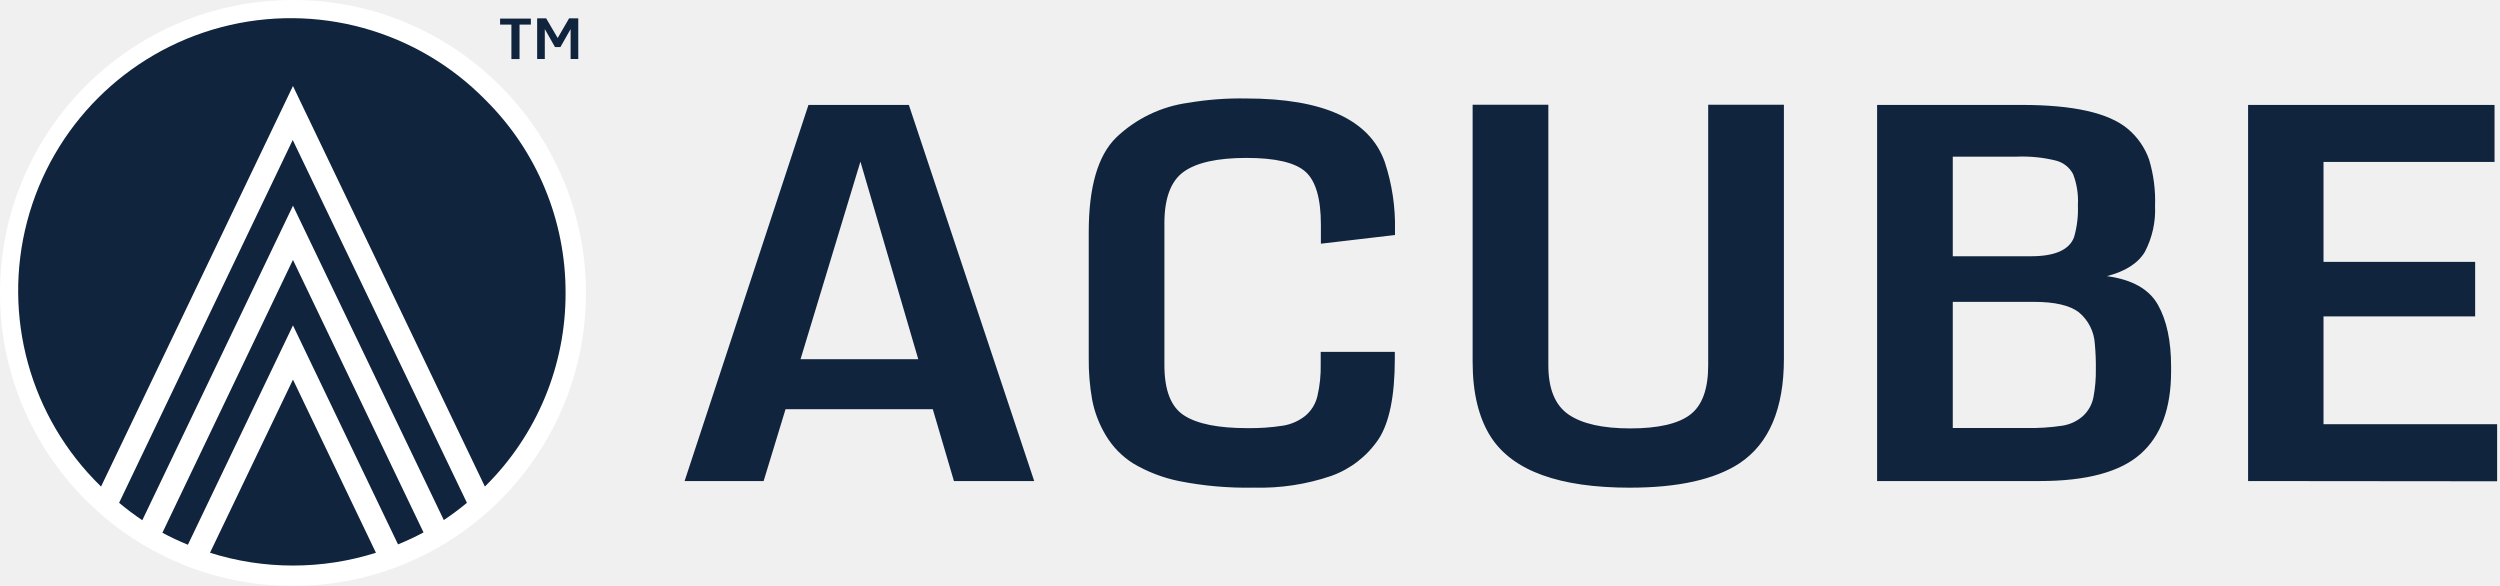
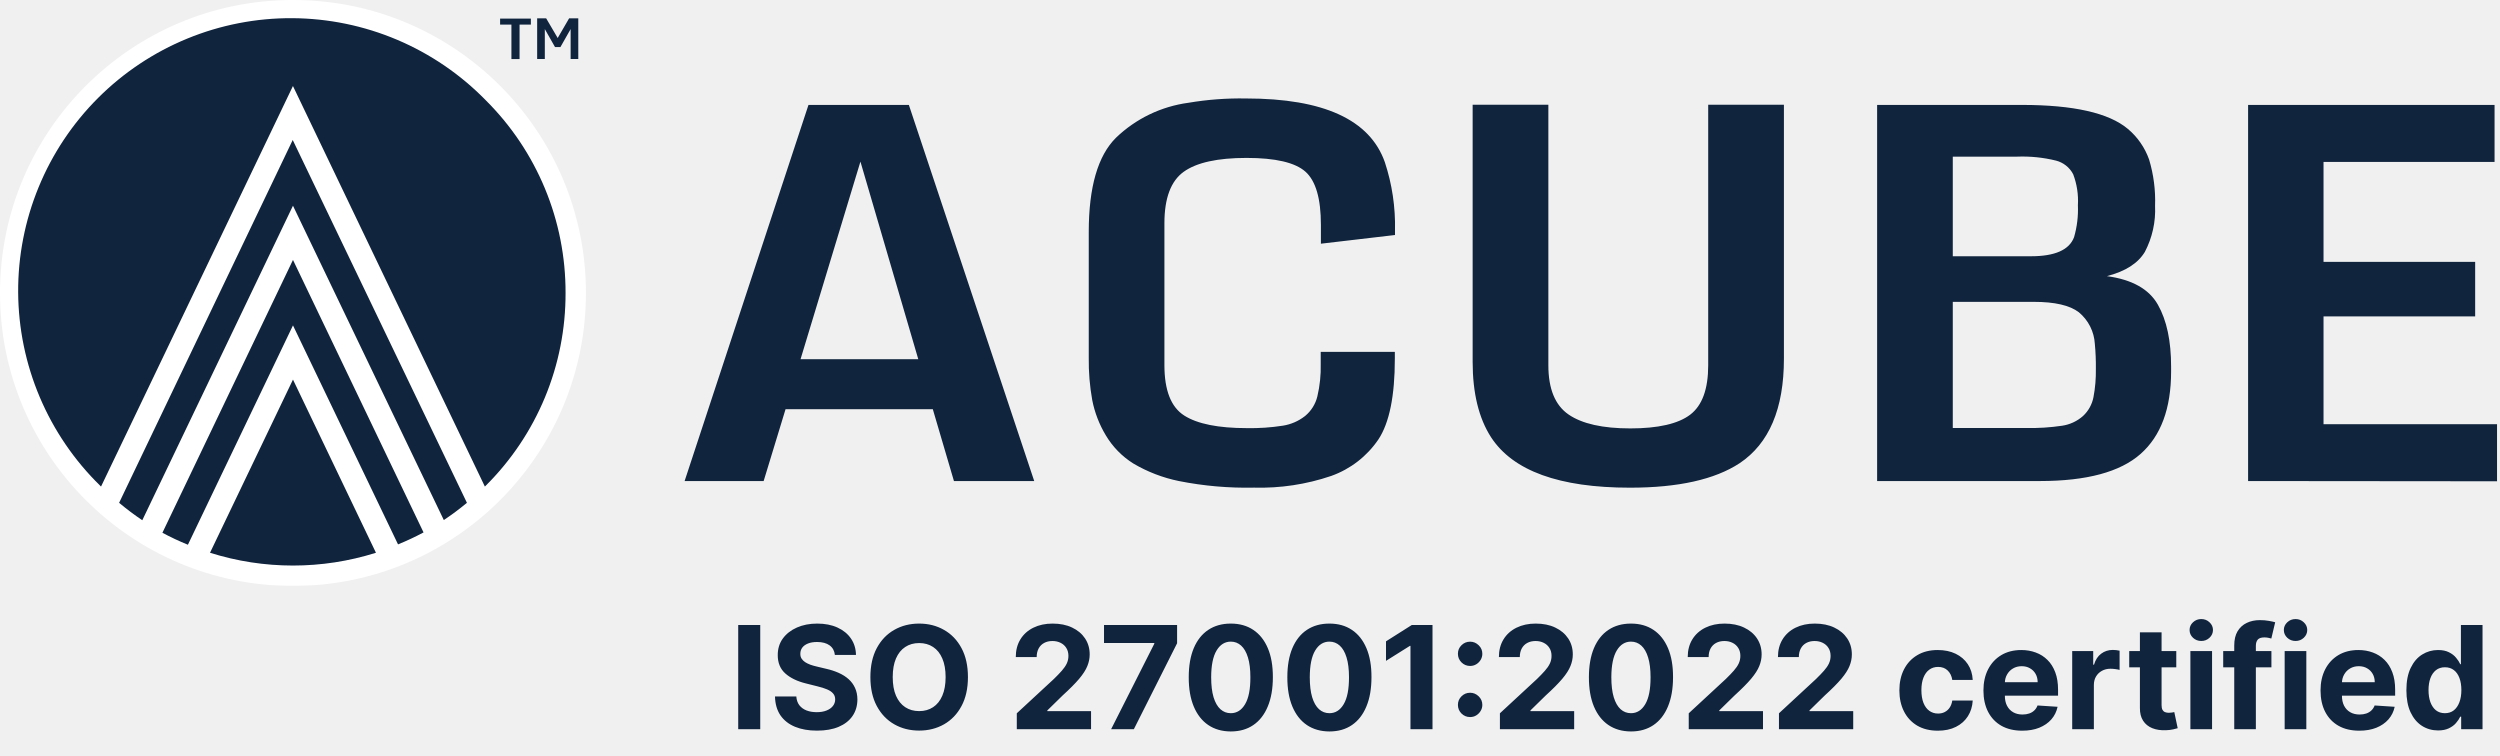
- <svg xmlns="http://www.w3.org/2000/svg" width="192" height="45" fill="none">
-   <g clip-path="url(#a)">
-     <path fill="#fff" d="M22.5 45C34.926 45 45 34.926 45 22.5S34.926 0 22.5 0 0 10.074 0 22.5 10.074 45 22.5 45Z" />
-     <path fill="#10243E" d="M43.436 22.5a20.785 20.785 0 0 1-6.133 14.804l-.064.064-14.74-30.762L7.76 37.368l-.064-.064A20.937 20.937 0 1 1 37.303 7.696 20.785 20.785 0 0 1 43.436 22.5Z" />
-     <path fill="#10243E" d="M35.86 38.616c-.569.472-1.16.914-1.775 1.324L22.5 15.799 10.928 39.954a21.482 21.482 0 0 1-1.78-1.338l13.333-27.865L35.86 38.616Z" />
-     <path fill="#10243E" d="M32.527 40.89c-.637.34-1.29.647-1.959.919L22.5 24.99 14.43 41.836a20.654 20.654 0 0 1-1.958-.92L22.5 19.963l10.027 20.927Z" />
-     <path fill="#10243E" d="M28.872 42.452a21.149 21.149 0 0 1-12.744 0l6.372-13.3 6.372 13.3ZM39.276 4.535V1.887h-.869v-.46h2.363v.46h-.869v2.648h-.625ZM41.253 4.533V1.406h.69l.887 1.513.878-1.513h.703v3.127h-.588v-2.3l-.782 1.38h-.418l-.782-1.38v2.3h-.588ZM52.577 36.944 62.09 8.058h7.71l9.627 28.886h-6.165l-1.623-5.517h-11.31l-1.682 5.517h-6.069Zm8.905-9.36h9.04L66.08 12.411l-4.598 15.171ZM96.304 37.45a26.632 26.632 0 0 1-5.761-.505 11.343 11.343 0 0 1-3.512-1.352 6.437 6.437 0 0 1-2.106-2.16 8.385 8.385 0 0 1-1.044-2.713 17.284 17.284 0 0 1-.266-3.25v-9.655c0-3.445.699-5.859 2.096-7.241a9.94 9.94 0 0 1 5.554-2.68 24.037 24.037 0 0 1 4.423-.332c5.961 0 9.516 1.63 10.666 4.892.558 1.69.822 3.462.781 5.241v.354l-5.691.667v-1.458c0-2.009-.396-3.37-1.187-4.073-.79-.703-2.298-1.057-4.528-1.057-2.23 0-3.839.358-4.823 1.066-.984.708-1.48 2.028-1.48 3.945v10.905c0 1.931.506 3.22 1.517 3.866 1.011.647 2.62.97 4.823.97a16.09 16.09 0 0 0 2.758-.188 3.675 3.675 0 0 0 1.701-.74c.472-.386.804-.916.947-1.508.193-.82.279-1.66.258-2.501v-.92h5.692v.524c0 2.86-.42 4.926-1.26 6.198a7.358 7.358 0 0 1-3.632 2.809 16.92 16.92 0 0 1-5.926.896ZM125.18 37.454c-5.425 0-8.981-1.29-10.666-3.871-.944-1.462-1.416-3.393-1.416-5.793V8.044h5.815v20.003c0 1.812.515 3.076 1.554 3.789 1.039.712 2.621 1.066 4.745 1.066s3.678-.354 4.597-1.057c.92-.704 1.38-1.959 1.38-3.798V8.044h5.815V27.55c0 3.837-1.135 6.513-3.406 8.027-1.907 1.25-4.713 1.876-8.418 1.876ZM144.162 36.944V8.058h11.117c3.963 0 6.675.613 8.137 1.839a5.447 5.447 0 0 1 1.632 2.35c.348 1.153.504 2.357.46 3.562a6.93 6.93 0 0 1-.781 3.531c-.525.878-1.495 1.503-2.92 1.867 1.931.26 3.237.991 3.917 2.193.681 1.201 1.019 2.793 1.016 4.776v.35c0 2.844-.783 4.957-2.349 6.34-1.566 1.382-4.136 2.075-7.71 2.078h-12.519Zm5.811-17.264h6.009c1.839 0 2.941-.489 3.306-1.466.23-.797.329-1.627.294-2.455a5.733 5.733 0 0 0-.363-2.377 2.06 2.06 0 0 0-1.32-1.048 10.747 10.747 0 0 0-2.993-.304h-4.933v7.65Zm0 13.19h5.637c.923.02 1.845-.038 2.758-.174a3.103 3.103 0 0 0 1.605-.745c.415-.385.697-.892.804-1.448.135-.712.197-1.436.184-2.161a17.7 17.7 0 0 0-.078-1.926 3.403 3.403 0 0 0-1.232-2.437c-.694-.529-1.839-.796-3.444-.796h-6.234v9.687ZM172.653 36.944V8.058h18.928v4.381h-13.135v7.673h11.646v4.189h-11.646v8.275h13.333v4.386l-19.126-.018Z" />
+ <svg xmlns="http://www.w3.org/2000/svg" width="192" height="58" viewBox="0 0 192 58" fill="none">
+   <g clip-path="url(#clip0_2376_2)">
+     <mask id="mask0_2376_2" style="mask-type:luminance" maskUnits="userSpaceOnUse" x="0" y="0" width="192" height="45">
+       <path d="M0 0H191.793V45H0V0Z" fill="white" />
+     </mask>
+     <g mask="url(#mask0_2376_2)">
+       <path d="M22.5 45C34.926 45 45 34.926 45 22.5C45 10.074 34.926 0 22.5 0C10.074 0 0 10.074 0 22.5C0 34.926 10.074 45 22.5 45Z" fill="white" />
+       <path d="M43.435 22.5C43.443 25.251 42.906 27.976 41.853 30.517C40.8 33.058 39.253 35.365 37.302 37.304L37.238 37.368L22.498 6.606L7.759 37.368L7.695 37.304C5.715 35.368 4.138 33.058 3.057 30.509C1.976 27.959 1.411 25.221 1.395 22.451C1.379 19.682 1.913 16.937 2.966 14.376C4.018 11.814 5.568 9.487 7.527 7.528C9.485 5.57 11.812 4.02 14.374 2.967C16.935 1.914 19.68 1.38 22.449 1.396C25.219 1.412 27.957 1.977 30.507 3.058C33.057 4.139 35.366 5.716 37.302 7.696C39.253 9.635 40.8 11.942 41.853 14.483C42.906 17.024 43.443 19.749 43.435 22.5Z" fill="#10243E" />
+       <path d="M35.86 38.616C35.291 39.088 34.7 39.53 34.085 39.94L22.5 15.799L10.928 39.954C10.312 39.539 9.718 39.093 9.148 38.616L22.481 10.751L35.86 38.616Z" fill="#10243E" />
+       <path d="M32.528 40.89C31.891 41.23 31.238 41.537 30.569 41.809L22.501 24.99L14.431 41.836C13.762 41.564 13.109 41.257 12.473 40.916L22.501 19.963L32.528 40.89Z" fill="#10243E" />
+       <path d="M28.873 42.452C24.726 43.762 20.276 43.762 16.129 42.452L22.501 29.152L28.873 42.452ZM39.277 4.535V1.887H38.408V1.427H40.771V1.887H39.902V4.535H39.277ZM41.254 4.533V1.406H41.944L42.831 2.919L43.709 1.406H44.412V4.533H43.824V2.233L43.042 3.613H42.624L41.842 2.233V4.533H41.254ZM52.578 36.944L62.091 8.058H69.801L79.428 36.944H73.263L71.64 31.427H60.33L58.648 36.944H52.578ZM61.483 27.584H70.523L66.081 12.411L61.483 27.582V27.584ZM96.305 37.45C94.372 37.491 92.44 37.322 90.544 36.945C89.306 36.693 88.119 36.236 87.032 35.593C86.169 35.05 85.447 34.31 84.926 33.433C84.423 32.596 84.069 31.678 83.882 30.72C83.691 29.648 83.602 28.559 83.616 27.47V17.815C83.616 14.37 84.315 11.956 85.712 10.574C87.232 9.114 89.177 8.176 91.266 7.894C92.727 7.647 94.207 7.536 95.689 7.562C101.65 7.562 105.205 9.192 106.355 12.454C106.913 14.144 107.177 15.916 107.136 17.695V18.049L101.445 18.716V17.258C101.445 15.249 101.049 13.888 100.258 13.185C99.468 12.482 97.96 12.128 95.73 12.128C93.5 12.128 91.891 12.486 90.907 13.194C89.923 13.902 89.427 15.222 89.427 17.139V28.044C89.427 29.975 89.933 31.264 90.944 31.91C91.955 32.557 93.564 32.88 95.767 32.88C96.69 32.897 97.613 32.834 98.525 32.692C99.146 32.595 99.731 32.34 100.226 31.952C100.698 31.566 101.03 31.036 101.173 30.444C101.366 29.624 101.452 28.784 101.431 27.943V27.023H107.123V27.547C107.123 30.407 106.703 32.473 105.863 33.745C104.983 35.045 103.71 36.029 102.231 36.554C100.325 37.203 98.318 37.506 96.305 37.45ZM125.181 37.454C119.756 37.454 116.2 36.164 114.515 33.583C113.571 32.121 113.099 30.19 113.099 27.79V8.044H118.914V28.047C118.914 29.859 119.429 31.123 120.468 31.836C121.507 32.548 123.089 32.902 125.213 32.902C127.337 32.902 128.891 32.548 129.81 31.845C130.73 31.141 131.19 29.886 131.19 28.047V8.044H137.005V27.55C137.005 31.387 135.87 34.063 133.599 35.577C131.692 36.827 128.886 37.454 125.181 37.454ZM144.163 36.944V8.058H155.28C159.243 8.058 161.955 8.671 163.417 9.897C164.161 10.521 164.724 11.332 165.049 12.247C165.397 13.4 165.553 14.604 165.509 15.809C165.566 17.034 165.296 18.253 164.728 19.34C164.203 20.218 163.233 20.843 161.808 21.207C163.739 21.467 165.045 22.198 165.725 23.4C166.406 24.601 166.744 26.193 166.741 28.176V28.526C166.741 31.37 165.958 33.483 164.392 34.866C162.826 36.248 160.256 36.941 156.682 36.944H144.163ZM149.974 19.68H155.983C157.822 19.68 158.924 19.191 159.289 18.214C159.519 17.417 159.618 16.587 159.583 15.759C159.631 14.95 159.508 14.14 159.22 13.382C159.086 13.124 158.899 12.897 158.672 12.717C158.444 12.536 158.181 12.406 157.9 12.334C156.921 12.093 155.914 11.991 154.907 12.03H149.974V19.68ZM149.974 32.87H155.611C156.534 32.89 157.456 32.832 158.369 32.696C158.965 32.609 159.523 32.35 159.974 31.951C160.389 31.566 160.671 31.059 160.778 30.503C160.913 29.791 160.975 29.067 160.962 28.342C160.971 27.699 160.945 27.056 160.884 26.416C160.858 25.947 160.735 25.488 160.523 25.069C160.311 24.649 160.014 24.278 159.652 23.979C158.958 23.45 157.813 23.183 156.208 23.183H149.974V32.87ZM172.654 36.944V8.058H191.582V12.439H178.447V20.112H190.093V24.301H178.447V32.576H191.78V36.962L172.654 36.944Z" fill="#10243E" />
+     </g>
  </g>
+   <path d="M58.387 48V56H56.695V48H58.387ZM64.118 50.301C64.087 49.986 63.953 49.741 63.716 49.566C63.479 49.392 63.157 49.305 62.751 49.305C62.475 49.305 62.242 49.344 62.052 49.422C61.862 49.497 61.716 49.603 61.614 49.738C61.515 49.874 61.466 50.027 61.466 50.199C61.461 50.342 61.491 50.467 61.556 50.574C61.623 50.681 61.716 50.773 61.833 50.852C61.95 50.927 62.086 50.993 62.239 51.051C62.393 51.105 62.557 51.152 62.731 51.191L63.45 51.363C63.799 51.441 64.12 51.546 64.411 51.676C64.703 51.806 64.955 51.966 65.169 52.156C65.382 52.346 65.548 52.57 65.665 52.828C65.785 53.086 65.846 53.382 65.849 53.715C65.846 54.204 65.721 54.629 65.474 54.988C65.229 55.345 64.875 55.622 64.411 55.82C63.95 56.016 63.394 56.113 62.743 56.113C62.097 56.113 61.535 56.014 61.056 55.816C60.579 55.618 60.207 55.325 59.938 54.938C59.673 54.547 59.533 54.064 59.52 53.488H61.157C61.175 53.757 61.252 53.98 61.388 54.16C61.526 54.337 61.709 54.471 61.938 54.562C62.17 54.651 62.432 54.695 62.724 54.695C63.01 54.695 63.259 54.654 63.47 54.57C63.683 54.487 63.849 54.371 63.966 54.223C64.083 54.074 64.142 53.904 64.142 53.711C64.142 53.531 64.088 53.38 63.981 53.258C63.877 53.135 63.724 53.031 63.52 52.945C63.32 52.859 63.074 52.781 62.782 52.711L61.911 52.492C61.237 52.328 60.704 52.072 60.313 51.723C59.923 51.374 59.729 50.904 59.731 50.312C59.729 49.828 59.858 49.405 60.118 49.043C60.381 48.681 60.742 48.398 61.2 48.195C61.658 47.992 62.179 47.891 62.763 47.891C63.356 47.891 63.875 47.992 64.317 48.195C64.763 48.398 65.109 48.681 65.356 49.043C65.604 49.405 65.731 49.824 65.739 50.301H64.118ZM74.338 52C74.338 52.872 74.172 53.615 73.842 54.227C73.514 54.839 73.066 55.306 72.498 55.629C71.933 55.949 71.297 56.109 70.592 56.109C69.881 56.109 69.243 55.948 68.678 55.625C68.113 55.302 67.666 54.835 67.338 54.223C67.01 53.611 66.846 52.87 66.846 52C66.846 51.128 67.01 50.385 67.338 49.773C67.666 49.161 68.113 48.695 68.678 48.375C69.243 48.052 69.881 47.891 70.592 47.891C71.297 47.891 71.933 48.052 72.498 48.375C73.066 48.695 73.514 49.161 73.842 49.773C74.172 50.385 74.338 51.128 74.338 52ZM72.623 52C72.623 51.435 72.538 50.958 72.369 50.57C72.203 50.182 71.967 49.888 71.662 49.688C71.357 49.487 71.001 49.387 70.592 49.387C70.183 49.387 69.826 49.487 69.522 49.688C69.217 49.888 68.98 50.182 68.811 50.57C68.644 50.958 68.561 51.435 68.561 52C68.561 52.565 68.644 53.042 68.811 53.43C68.98 53.818 69.217 54.112 69.522 54.312C69.826 54.513 70.183 54.613 70.592 54.613C71.001 54.613 71.357 54.513 71.662 54.312C71.967 54.112 72.203 53.818 72.369 53.43C72.538 53.042 72.623 52.565 72.623 52ZM78.09 56V54.781L80.938 52.145C81.18 51.91 81.383 51.699 81.547 51.512C81.713 51.324 81.84 51.141 81.926 50.961C82.012 50.779 82.055 50.582 82.055 50.371C82.055 50.137 82.001 49.935 81.894 49.766C81.788 49.594 81.642 49.462 81.457 49.371C81.272 49.277 81.062 49.23 80.828 49.23C80.583 49.23 80.37 49.28 80.188 49.379C80.005 49.478 79.865 49.62 79.766 49.805C79.667 49.99 79.617 50.21 79.617 50.465H78.012C78.012 49.941 78.13 49.487 78.367 49.102C78.604 48.716 78.936 48.418 79.363 48.207C79.79 47.996 80.283 47.891 80.84 47.891C81.413 47.891 81.912 47.992 82.336 48.195C82.763 48.396 83.095 48.675 83.332 49.031C83.569 49.388 83.688 49.797 83.688 50.258C83.688 50.56 83.628 50.858 83.508 51.152C83.391 51.447 83.181 51.773 82.879 52.133C82.577 52.49 82.151 52.918 81.602 53.418L80.434 54.562V54.617H83.793V56H78.09ZM85.335 56L88.651 49.438V49.383H84.788V48H90.401V49.402L87.081 56H85.335ZM94.525 56.176C93.853 56.173 93.275 56.008 92.791 55.68C92.309 55.352 91.938 54.876 91.678 54.254C91.42 53.632 91.292 52.883 91.295 52.008C91.295 51.135 91.424 50.392 91.682 49.777C91.942 49.163 92.313 48.695 92.795 48.375C93.279 48.052 93.856 47.891 94.525 47.891C95.195 47.891 95.77 48.052 96.252 48.375C96.736 48.698 97.109 49.167 97.369 49.781C97.63 50.393 97.758 51.135 97.756 52.008C97.756 52.885 97.626 53.635 97.365 54.258C97.107 54.88 96.738 55.355 96.256 55.684C95.774 56.012 95.197 56.176 94.525 56.176ZM94.525 54.773C94.984 54.773 95.35 54.543 95.623 54.082C95.897 53.621 96.032 52.93 96.029 52.008C96.029 51.401 95.967 50.896 95.842 50.492C95.719 50.089 95.545 49.785 95.318 49.582C95.094 49.379 94.83 49.277 94.525 49.277C94.07 49.277 93.705 49.505 93.432 49.961C93.158 50.417 93.02 51.099 93.018 52.008C93.018 52.622 93.079 53.135 93.201 53.547C93.326 53.956 93.502 54.263 93.728 54.469C93.955 54.672 94.221 54.773 94.525 54.773ZM102.099 56.176C101.427 56.173 100.849 56.008 100.364 55.68C99.882 55.352 99.511 54.876 99.251 54.254C98.993 53.632 98.866 52.883 98.868 52.008C98.868 51.135 98.997 50.392 99.255 49.777C99.515 49.163 99.886 48.695 100.368 48.375C100.853 48.052 101.429 47.891 102.099 47.891C102.768 47.891 103.343 48.052 103.825 48.375C104.31 48.698 104.682 49.167 104.942 49.781C105.203 50.393 105.332 51.135 105.329 52.008C105.329 52.885 105.199 53.635 104.938 54.258C104.681 54.88 104.311 55.355 103.829 55.684C103.347 56.012 102.771 56.176 102.099 56.176ZM102.099 54.773C102.557 54.773 102.923 54.543 103.196 54.082C103.47 53.621 103.605 52.93 103.603 52.008C103.603 51.401 103.54 50.896 103.415 50.492C103.293 50.089 103.118 49.785 102.892 49.582C102.668 49.379 102.403 49.277 102.099 49.277C101.643 49.277 101.278 49.505 101.005 49.961C100.731 50.417 100.593 51.099 100.591 52.008C100.591 52.622 100.652 53.135 100.774 53.547C100.899 53.956 101.075 54.263 101.302 54.469C101.528 54.672 101.794 54.773 102.099 54.773ZM110.016 48V56H108.324V49.605H108.277L106.445 50.754V49.254L108.426 48H110.016ZM112.905 55.07C112.647 55.07 112.426 54.979 112.241 54.797C112.059 54.615 111.968 54.393 111.968 54.133C111.968 53.878 112.059 53.659 112.241 53.477C112.426 53.294 112.647 53.203 112.905 53.203C113.155 53.203 113.374 53.294 113.562 53.477C113.749 53.659 113.843 53.878 113.843 54.133C113.843 54.305 113.799 54.462 113.71 54.605C113.624 54.746 113.511 54.859 113.37 54.945C113.229 55.029 113.075 55.07 112.905 55.07ZM112.905 51.145C112.647 51.145 112.426 51.053 112.241 50.871C112.059 50.689 111.968 50.467 111.968 50.207C111.968 49.952 112.059 49.734 112.241 49.555C112.426 49.372 112.647 49.281 112.905 49.281C113.155 49.281 113.374 49.372 113.562 49.555C113.749 49.734 113.843 49.952 113.843 50.207C113.843 50.382 113.799 50.54 113.71 50.684C113.624 50.824 113.511 50.936 113.37 51.02C113.229 51.103 113.075 51.145 112.905 51.145ZM115.193 56V54.781L118.041 52.145C118.283 51.91 118.486 51.699 118.65 51.512C118.817 51.324 118.943 51.141 119.029 50.961C119.115 50.779 119.158 50.582 119.158 50.371C119.158 50.137 119.105 49.935 118.998 49.766C118.891 49.594 118.745 49.462 118.561 49.371C118.376 49.277 118.166 49.23 117.932 49.23C117.687 49.23 117.473 49.28 117.291 49.379C117.109 49.478 116.968 49.62 116.869 49.805C116.77 49.99 116.721 50.21 116.721 50.465H115.115C115.115 49.941 115.234 49.487 115.471 49.102C115.708 48.716 116.04 48.418 116.467 48.207C116.894 47.996 117.386 47.891 117.943 47.891C118.516 47.891 119.015 47.992 119.439 48.195C119.867 48.396 120.199 48.675 120.436 49.031C120.673 49.388 120.791 49.797 120.791 50.258C120.791 50.56 120.731 50.858 120.611 51.152C120.494 51.447 120.285 51.773 119.982 52.133C119.68 52.49 119.255 52.918 118.705 53.418L117.537 54.562V54.617H120.896V56H115.193ZM125.259 56.176C124.587 56.173 124.009 56.008 123.524 55.68C123.043 55.352 122.672 54.876 122.411 54.254C122.153 53.632 122.026 52.883 122.028 52.008C122.028 51.135 122.157 50.392 122.415 49.777C122.675 49.163 123.047 48.695 123.528 48.375C124.013 48.052 124.59 47.891 125.259 47.891C125.928 47.891 126.504 48.052 126.985 48.375C127.47 48.698 127.842 49.167 128.103 49.781C128.363 50.393 128.492 51.135 128.489 52.008C128.489 52.885 128.359 53.635 128.099 54.258C127.841 54.88 127.471 55.355 126.989 55.684C126.507 56.012 125.931 56.176 125.259 56.176ZM125.259 54.773C125.717 54.773 126.083 54.543 126.356 54.082C126.63 53.621 126.765 52.93 126.763 52.008C126.763 51.401 126.7 50.896 126.575 50.492C126.453 50.089 126.278 49.785 126.052 49.582C125.828 49.379 125.563 49.277 125.259 49.277C124.803 49.277 124.438 49.505 124.165 49.961C123.892 50.417 123.754 51.099 123.751 52.008C123.751 52.622 123.812 53.135 123.935 53.547C124.06 53.956 124.235 54.263 124.462 54.469C124.688 54.672 124.954 54.773 125.259 54.773ZM129.695 56V54.781L132.543 52.145C132.785 51.91 132.988 51.699 133.152 51.512C133.319 51.324 133.445 51.141 133.531 50.961C133.617 50.779 133.66 50.582 133.66 50.371C133.66 50.137 133.607 49.935 133.5 49.766C133.393 49.594 133.247 49.462 133.063 49.371C132.878 49.277 132.668 49.23 132.434 49.23C132.189 49.23 131.975 49.28 131.793 49.379C131.611 49.478 131.47 49.62 131.371 49.805C131.272 49.99 131.223 50.21 131.223 50.465H129.617C129.617 49.941 129.736 49.487 129.973 49.102C130.21 48.716 130.542 48.418 130.969 48.207C131.396 47.996 131.888 47.891 132.445 47.891C133.018 47.891 133.517 47.992 133.941 48.195C134.368 48.396 134.701 48.675 134.938 49.031C135.174 49.388 135.293 49.797 135.293 50.258C135.293 50.56 135.233 50.858 135.113 51.152C134.996 51.447 134.786 51.773 134.484 52.133C134.182 52.49 133.757 52.918 133.207 53.418L132.039 54.562V54.617H135.398V56H129.695ZM136.624 56V54.781L139.472 52.145C139.714 51.91 139.917 51.699 140.081 51.512C140.248 51.324 140.374 51.141 140.46 50.961C140.546 50.779 140.589 50.582 140.589 50.371C140.589 50.137 140.535 49.935 140.429 49.766C140.322 49.594 140.176 49.462 139.991 49.371C139.806 49.277 139.597 49.23 139.362 49.23C139.118 49.23 138.904 49.28 138.722 49.379C138.539 49.478 138.399 49.62 138.3 49.805C138.201 49.99 138.151 50.21 138.151 50.465H136.546C136.546 49.941 136.664 49.487 136.901 49.102C137.138 48.716 137.47 48.418 137.897 48.207C138.325 47.996 138.817 47.891 139.374 47.891C139.947 47.891 140.446 47.992 140.87 48.195C141.297 48.396 141.629 48.675 141.866 49.031C142.103 49.388 142.222 49.797 142.222 50.258C142.222 50.56 142.162 50.858 142.042 51.152C141.925 51.447 141.715 51.773 141.413 52.133C141.111 52.49 140.685 52.918 140.136 53.418L138.968 54.562V54.617H142.327V56H136.624ZM148.825 56.117C148.211 56.117 147.682 55.987 147.239 55.727C146.799 55.464 146.461 55.099 146.224 54.633C145.989 54.167 145.872 53.63 145.872 53.023C145.872 52.409 145.991 51.87 146.228 51.406C146.467 50.94 146.807 50.577 147.247 50.316C147.687 50.053 148.211 49.922 148.817 49.922C149.341 49.922 149.799 50.017 150.192 50.207C150.586 50.397 150.897 50.664 151.126 51.008C151.355 51.352 151.481 51.755 151.505 52.219H149.935C149.89 51.919 149.773 51.678 149.583 51.496C149.396 51.311 149.149 51.219 148.845 51.219C148.587 51.219 148.362 51.289 148.169 51.43C147.979 51.568 147.83 51.77 147.724 52.035C147.617 52.301 147.563 52.622 147.563 53C147.563 53.383 147.616 53.708 147.72 53.977C147.826 54.245 147.976 54.449 148.169 54.59C148.362 54.73 148.587 54.801 148.845 54.801C149.035 54.801 149.205 54.762 149.356 54.684C149.51 54.605 149.636 54.492 149.735 54.344C149.837 54.193 149.903 54.012 149.935 53.801H151.505C151.479 54.259 151.354 54.663 151.13 55.012C150.909 55.358 150.603 55.629 150.212 55.824C149.821 56.02 149.359 56.117 148.825 56.117ZM155.305 56.117C154.688 56.117 154.156 55.992 153.711 55.742C153.268 55.49 152.927 55.133 152.687 54.672C152.448 54.208 152.328 53.66 152.328 53.027C152.328 52.41 152.448 51.868 152.687 51.402C152.927 50.936 153.264 50.573 153.699 50.312C154.137 50.052 154.65 49.922 155.238 49.922C155.634 49.922 156.003 49.986 156.344 50.113C156.688 50.238 156.987 50.427 157.242 50.68C157.5 50.932 157.701 51.25 157.844 51.633C157.987 52.013 158.059 52.458 158.059 52.969V53.426H152.992V52.395H156.492C156.492 52.155 156.44 51.943 156.336 51.758C156.232 51.573 156.087 51.428 155.902 51.324C155.72 51.217 155.508 51.164 155.266 51.164C155.013 51.164 154.789 51.223 154.594 51.34C154.401 51.454 154.25 51.609 154.141 51.805C154.031 51.997 153.975 52.212 153.973 52.449V53.43C153.973 53.727 154.027 53.983 154.137 54.199C154.249 54.415 154.406 54.582 154.609 54.699C154.813 54.816 155.053 54.875 155.332 54.875C155.517 54.875 155.686 54.849 155.84 54.797C155.993 54.745 156.125 54.667 156.234 54.562C156.344 54.458 156.427 54.331 156.484 54.18L158.023 54.281C157.945 54.651 157.785 54.974 157.543 55.25C157.303 55.523 156.993 55.737 156.613 55.891C156.236 56.042 155.799 56.117 155.305 56.117ZM159.145 56V50H160.758V51.047H160.82C160.93 50.675 161.113 50.393 161.371 50.203C161.629 50.01 161.926 49.914 162.262 49.914C162.345 49.914 162.435 49.919 162.531 49.93C162.628 49.94 162.712 49.954 162.785 49.973V51.449C162.707 51.426 162.599 51.405 162.461 51.387C162.323 51.368 162.197 51.359 162.082 51.359C161.837 51.359 161.618 51.413 161.426 51.52C161.236 51.624 161.085 51.77 160.973 51.957C160.863 52.145 160.809 52.361 160.809 52.605V56H159.145ZM167.138 50V51.25H163.524V50H167.138ZM164.345 48.562H166.009V54.156C166.009 54.31 166.032 54.43 166.079 54.516C166.126 54.599 166.191 54.658 166.274 54.691C166.36 54.725 166.459 54.742 166.571 54.742C166.649 54.742 166.728 54.736 166.806 54.723C166.884 54.707 166.944 54.695 166.985 54.688L167.247 55.926C167.164 55.952 167.047 55.982 166.896 56.016C166.744 56.052 166.561 56.074 166.345 56.082C165.944 56.098 165.592 56.044 165.29 55.922C164.991 55.8 164.757 55.609 164.591 55.352C164.424 55.094 164.342 54.768 164.345 54.375V48.562ZM168.222 56V50H169.886V56H168.222ZM169.058 49.227C168.81 49.227 168.598 49.145 168.421 48.98C168.246 48.814 168.159 48.615 168.159 48.383C168.159 48.154 168.246 47.957 168.421 47.793C168.598 47.626 168.81 47.543 169.058 47.543C169.305 47.543 169.516 47.626 169.69 47.793C169.868 47.957 169.956 48.154 169.956 48.383C169.956 48.615 169.868 48.814 169.69 48.98C169.516 49.145 169.305 49.227 169.058 49.227ZM174.445 50V51.25H170.742V50H174.445ZM171.59 56V49.566C171.59 49.132 171.674 48.771 171.844 48.484C172.016 48.198 172.25 47.983 172.547 47.84C172.844 47.697 173.181 47.625 173.559 47.625C173.814 47.625 174.047 47.645 174.258 47.684C174.471 47.723 174.63 47.758 174.734 47.789L174.438 49.039C174.372 49.018 174.292 48.999 174.195 48.98C174.102 48.962 174.005 48.953 173.906 48.953C173.661 48.953 173.491 49.01 173.395 49.125C173.298 49.237 173.25 49.395 173.25 49.598V56H171.59ZM175.462 56V50H177.126V56H175.462ZM176.298 49.227C176.05 49.227 175.838 49.145 175.661 48.98C175.487 48.814 175.399 48.615 175.399 48.383C175.399 48.154 175.487 47.957 175.661 47.793C175.838 47.626 176.05 47.543 176.298 47.543C176.545 47.543 176.756 47.626 176.931 47.793C177.108 47.957 177.196 48.154 177.196 48.383C177.196 48.615 177.108 48.814 176.931 48.98C176.756 49.145 176.545 49.227 176.298 49.227ZM181.193 56.117C180.576 56.117 180.045 55.992 179.6 55.742C179.157 55.49 178.816 55.133 178.576 54.672C178.337 54.208 178.217 53.66 178.217 53.027C178.217 52.41 178.337 51.868 178.576 51.402C178.816 50.936 179.153 50.573 179.588 50.312C180.025 50.052 180.538 49.922 181.127 49.922C181.523 49.922 181.891 49.986 182.232 50.113C182.576 50.238 182.876 50.427 183.131 50.68C183.389 50.932 183.589 51.25 183.732 51.633C183.876 52.013 183.947 52.458 183.947 52.969V53.426H178.881V52.395H182.381C182.381 52.155 182.329 51.943 182.225 51.758C182.12 51.573 181.976 51.428 181.791 51.324C181.609 51.217 181.396 51.164 181.154 51.164C180.902 51.164 180.678 51.223 180.482 51.34C180.29 51.454 180.139 51.609 180.029 51.805C179.92 51.997 179.864 52.212 179.861 52.449V53.43C179.861 53.727 179.916 53.983 180.025 54.199C180.137 54.415 180.295 54.582 180.498 54.699C180.701 54.816 180.942 54.875 181.221 54.875C181.406 54.875 181.575 54.849 181.729 54.797C181.882 54.745 182.014 54.667 182.123 54.562C182.232 54.458 182.316 54.331 182.373 54.18L183.912 54.281C183.834 54.651 183.674 54.974 183.432 55.25C183.192 55.523 182.882 55.737 182.502 55.891C182.124 56.042 181.688 56.117 181.193 56.117ZM187.244 56.098C186.788 56.098 186.376 55.98 186.006 55.746C185.639 55.509 185.347 55.161 185.131 54.703C184.917 54.242 184.811 53.677 184.811 53.008C184.811 52.32 184.921 51.749 185.143 51.293C185.364 50.835 185.658 50.492 186.025 50.266C186.395 50.036 186.8 49.922 187.24 49.922C187.576 49.922 187.856 49.979 188.08 50.094C188.307 50.206 188.489 50.346 188.627 50.516C188.768 50.682 188.874 50.846 188.947 51.008H188.998V48H190.658V56H189.018V55.039H188.947C188.869 55.206 188.758 55.371 188.615 55.535C188.475 55.697 188.291 55.831 188.064 55.938C187.84 56.044 187.567 56.098 187.244 56.098ZM187.771 54.773C188.04 54.773 188.266 54.7 188.451 54.555C188.639 54.406 188.782 54.199 188.881 53.934C188.982 53.668 189.033 53.357 189.033 53C189.033 52.643 188.984 52.333 188.885 52.07C188.786 51.807 188.643 51.604 188.455 51.461C188.268 51.318 188.04 51.246 187.771 51.246C187.498 51.246 187.268 51.32 187.08 51.469C186.893 51.617 186.751 51.823 186.654 52.086C186.558 52.349 186.51 52.654 186.51 53C186.51 53.349 186.558 53.658 186.654 53.926C186.753 54.191 186.895 54.4 187.08 54.551C187.268 54.699 187.498 54.773 187.771 54.773Z" fill="#10243E" />
  <defs>
-     <clipPath id="a">
-       <path fill="#fff" d="M0 0h191.793v45H0z" />
+     <clipPath id="clip0_2376_2">
+       <rect width="192" height="45" fill="white" />
    </clipPath>
  </defs>
</svg>
